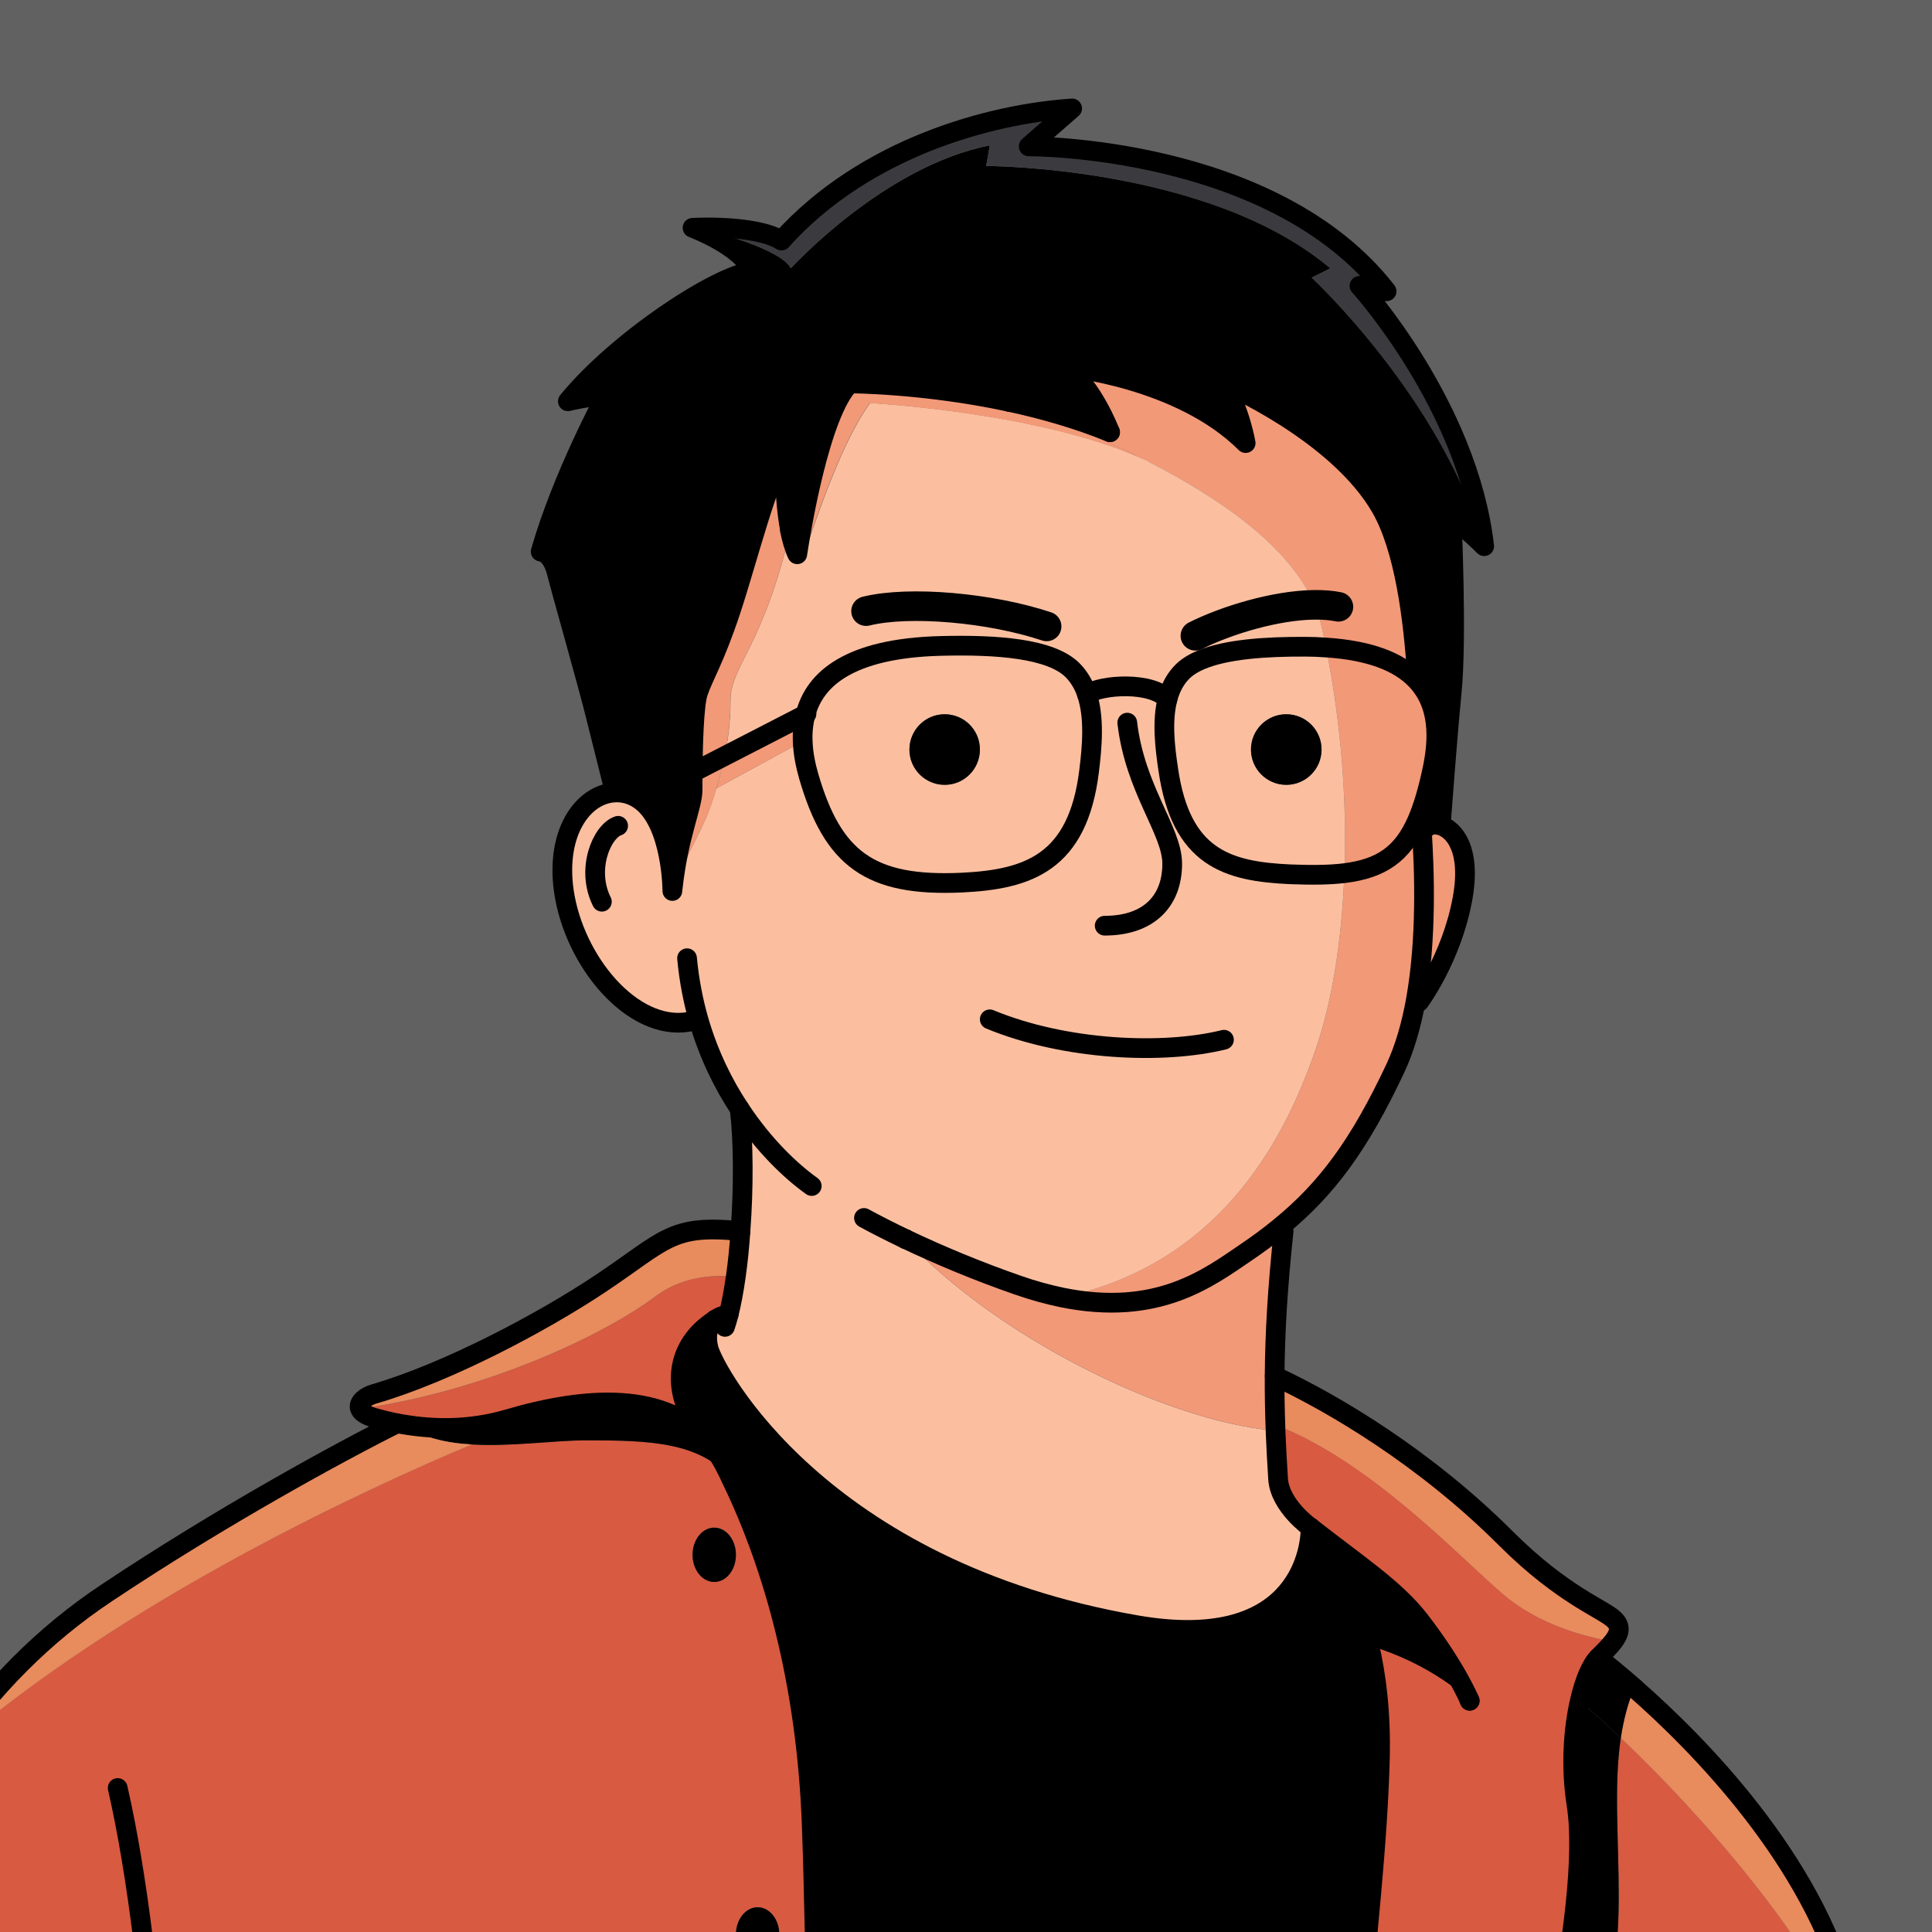
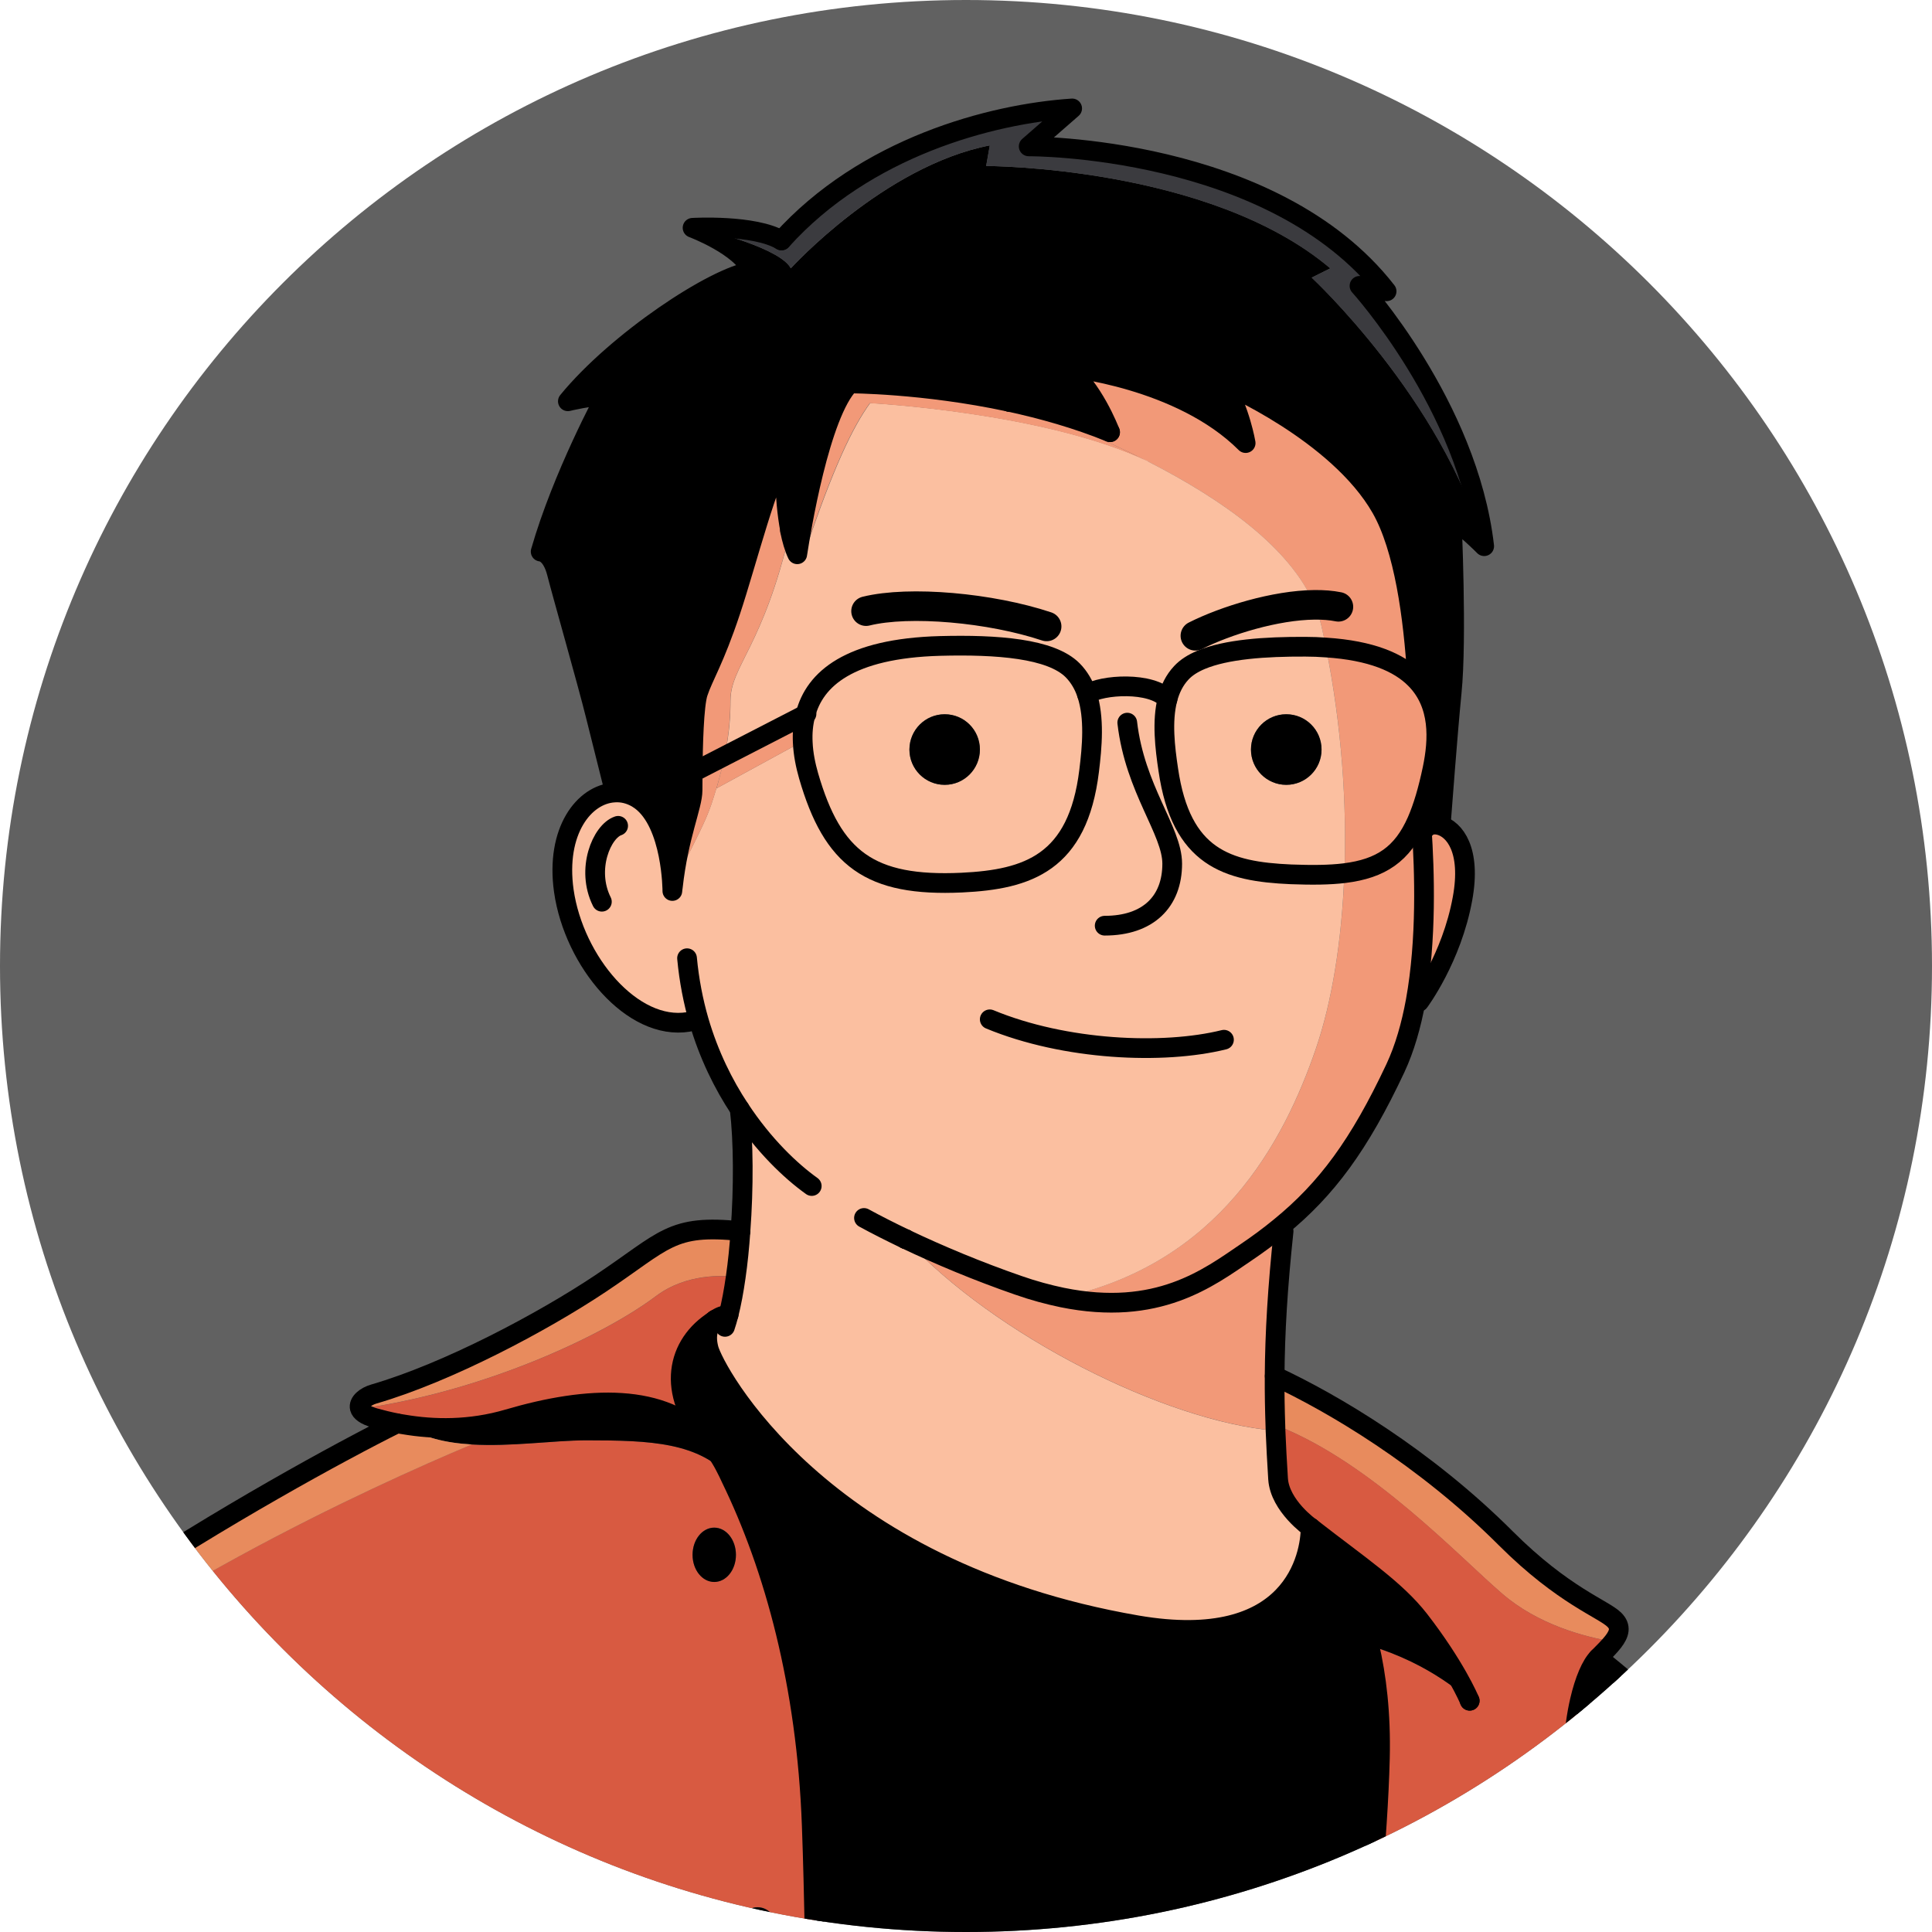
<svg xmlns="http://www.w3.org/2000/svg" width="196" height="196" viewBox="0 0 196 196" fill="none">
-   <mask id="mask0_763_4286" style="mask-type:alpha" maskUnits="userSpaceOnUse" x="0" y="0" width="196" height="196">
-     <rect width="196" height="196" fill="#D9D9D9" />
-   </mask>
-   <g mask="url(#mask0_763_4286)">
+   <defs>
+     <clipPath id="avatar-clip">
+       <circle cx="98" cy="98" r="98" />
+     </clipPath>
+   </defs>
+   <g clip-path="url(#avatar-clip)">
    <rect width="196" height="196" fill="#616161" />
    <path d="M194.41 232.001H153.72C160.44 214.071 164.21 204.631 164.22 192.581C164.23 186.521 163.71 181.131 164.43 176.311C173.06 184.521 186.99 200.021 190.22 213.261C193.2 225.411 194.41 232.001 194.41 232.001Z" fill="#D85A41" />
    <path d="M187.44 202.29C188.51 206.33 189.43 210 190.22 213.26C186.99 200.02 173.06 184.52 164.43 176.31C164.69 174.55 165.12 172.85 165.8 171.23C172.53 177.13 183.88 188.77 187.44 202.29Z" fill="#E88B5D" />
    <path d="M165.8 171.229C165.12 172.849 164.7 174.549 164.43 176.319C162.83 174.789 161.4 173.519 160.27 172.549C160.75 170.459 161.43 168.889 162.13 168.189C163.03 168.889 164.3 169.919 165.8 171.229Z" fill="black" />
    <path d="M164.43 176.311C163.71 181.131 164.23 186.521 164.22 192.581C164.21 204.631 160.44 214.071 153.72 232.001H150.96C155.2 219.351 161.58 193.491 159.92 183.041C159.32 179.221 159.6 175.401 160.26 172.551C161.4 173.511 162.83 174.791 164.43 176.311Z" fill="black" />
    <path d="M163.78 164.329C164.47 165.019 164.3 165.719 163.66 166.549C160.67 166.049 156.03 164.799 152.42 161.699C148.01 157.919 139.21 148.489 129.77 144.709L129.4 144.719C129.33 143.009 129.31 141.329 129.32 139.609C135.18 142.339 144.53 147.839 152.78 156.089C158.62 161.909 162.68 163.229 163.78 164.329Z" fill="#E88B5D" />
    <path d="M149.1 172.541C149.02 172.331 147.6 169.011 143.98 164.331C141.56 161.231 137.93 158.841 133 155.001C132.99 154.991 132.99 154.991 132.98 154.981C132.98 154.981 129.86 152.781 129.68 150.041C129.57 148.351 129.48 146.741 129.42 145.141C129.42 145.001 129.41 144.871 129.41 144.721L129.78 144.711C139.22 148.481 148.02 157.911 152.43 161.701C156.03 164.801 160.68 166.051 163.67 166.551C163.29 167.041 162.75 167.581 162.14 168.191C161.44 168.891 160.76 170.461 160.28 172.551C159.62 175.401 159.34 179.221 159.94 183.041C161.59 193.491 155.21 219.341 150.98 232.001H136.71C135.47 218.801 139.59 195.141 140 178.371C140.11 173.841 139.65 170.061 138.92 166.941C145.21 168.781 148.88 172.311 149.1 172.541Z" fill="#D85A41" />
    <path d="M80.16 53.8C79.5 50.45 79.61 46.05 79.61 46.05C77.96 48.26 75.76 57.05 74.11 62.01C72.46 66.97 71.35 68.62 70.81 70.27C70.39 71.53 70.29 75.75 70.27 78.38L65.13 81.02L65 81.19C64.89 81.11 64.76 81.03 64.64 80.95C63.9 80.52 63.11 80.33 62.32 80.39L62.3 80.07C62.3 80.07 61.36 76.3 60.41 72.52C59.57 69.14 57.06 60.36 56.5 58.16C55.95 55.96 54.85 55.96 54.85 55.96C57.06 48.26 61.46 40.16 61.46 40.16C59.81 40.16 57.61 40.71 57.61 40.71C62.56 34.66 72.46 28.06 76.31 27.51C75.22 24.96 70.26 23.11 70.26 23.11C72.68 23.45 79.28 25.34 80.23 27.22C80.23 27.22 89.67 16.84 100.42 14.75L100.05 16.84C100.05 16.84 122.7 16.84 134.97 27.22L133.08 28.16C133.08 28.16 146.29 40.43 150.59 55.4C150.59 55.4 148.39 53.19 147.29 52.64C147.29 52.64 147.85 64.75 147.29 70.25C146.85 74.76 146.34 81.71 146.2 83.45L146.12 83.71C145.52 83.54 144.96 83.66 144.68 83.99L144.26 84.02C144.24 83.82 144.22 83.63 144.21 83.44L143.78 83.26C144.4 81.84 144.91 80.1 145.36 77.95C145.96 75.06 146.17 71.43 143.61 68.85L143.79 68.67C143.42 62.58 142.48 55.6 140.15 51.52C135.75 43.82 124.2 38.87 124.2 38.87C125.85 41.62 126.4 44.92 126.4 44.92C119.79 38.31 108.24 37.22 108.24 37.22C110.91 39.35 112.54 43.54 112.64 43.81C109.29 42.45 105.77 41.46 102.43 40.74C102.42 40.74 102.4 40.73 102.39 40.73C93.69 38.87 86.23 38.87 86.23 38.87C83.19 41.91 81.24 54.07 80.95 55.95C80.92 56.11 80.91 56.2 80.91 56.2C80.6 55.55 80.36 54.71 80.17 53.78C80.16 53.81 80.16 53.81 80.16 53.8Z" fill="black" />
    <path d="M146.1 83.731C147.54 84.141 149.28 86.201 148.37 91.171C147.27 97.221 143.97 101.631 143.97 101.631L143.61 101.561C144.74 95.331 144.51 88.371 144.22 84.051L144.64 84.021C144.94 83.681 145.5 83.561 146.1 83.731Z" fill="#F29978" />
    <path d="M143.98 164.33C147.6 169.01 149.03 172.33 149.1 172.54C148.87 172.31 145.2 168.78 138.91 166.94V166.93C137.01 158.85 133.3 155.28 132.99 154.99C137.93 158.84 141.56 161.22 143.98 164.33Z" fill="black" />
    <path d="M143.58 68.879C146.14 71.46 145.93 75.09 145.33 77.98C144.89 80.129 144.38 81.879 143.75 83.29C142.27 86.659 140.11 88.12 136.39 88.579C136.65 81.519 136.12 73.62 134.52 65.689C139.12 65.99 141.93 67.21 143.58 68.879Z" fill="#F29978" />
    <path d="M144.23 84.039C144.51 88.359 144.75 95.329 143.62 101.549C143.18 103.999 142.52 106.339 141.56 108.369C137.9 116.159 134.59 120.629 129.87 124.479C128.78 125.369 127.62 126.229 126.37 127.079C122.61 129.629 117.44 133.599 107.76 131.629C123.64 128.189 130.24 115.929 133.52 106.329C135.09 101.749 136.13 95.569 136.39 88.579C140.11 88.119 142.27 86.649 143.75 83.289L144.18 83.469C144.2 83.649 144.22 83.839 144.23 84.039Z" fill="#F29978" />
    <path d="M137.92 29C137.92 29 148.92 41.11 150.57 55.41C146.28 40.43 133.06 28.17 133.06 28.17L134.95 27.23C122.69 16.84 100.04 16.84 100.04 16.84L100.41 14.75C89.66 16.84 80.22 27.22 80.22 27.22C79.28 25.33 72.67 23.45 70.25 23.11C70.25 23.11 76.53 22.74 79.27 24.39C87.77 14.95 100.51 11.55 108.77 11L104.36 14.85C104.36 14.85 129.12 14.7 140.67 29.55L137.92 29Z" fill="#3B3B3F" />
    <path d="M133.35 61.35C130.86 55.52 124.01 50.68 116.54 46.86C116.5 46.84 116.46 46.82 116.42 46.8C111.66 44.37 106.66 42.36 102.4 40.77C105.74 41.49 109.26 42.48 112.61 43.84C112.52 43.58 110.88 39.39 108.21 37.25C108.21 37.25 119.76 38.34 126.37 44.95C126.37 44.95 125.82 41.65 124.17 38.9C124.17 38.9 135.72 43.84 140.12 51.55C142.45 55.63 143.39 62.61 143.76 68.7L143.58 68.88C141.93 67.21 139.12 65.99 134.52 65.69C134.38 64.98 134.23 64.27 134.07 63.56C133.9 62.81 133.67 62.07 133.35 61.35Z" fill="#F29978" />
    <path d="M138.91 166.93C139.64 170.05 140.1 173.84 139.99 178.37C139.57 195.14 135.46 218.8 136.7 232H85.67C82.37 210.54 82.92 200.09 82.37 185.16C81.85 170.89 78.56 158.99 74.19 150C73.99 149.58 73.78 149.16 73.58 148.75C73.06 147.75 72.47 146.88 71.78 146.14L71.77 146.13C67.55 141.26 68.62 136.35 72.56 133.91C71.9 134.46 71.57 135.42 71.93 136.84C72.48 139.04 83.16 159.34 115.39 164.9C131.35 167.65 133 157.75 133 154.99C133.01 155 133.01 155 133.02 155.01C133.31 155.28 137.02 158.86 138.91 166.93Z" fill="black" />
    <path d="M134.52 65.69C136.11 73.63 136.65 81.52 136.39 88.58C134.86 88.77 133.07 88.79 130.95 88.7C124.48 88.43 119.81 87.01 118.51 78.08C118.18 75.86 117.86 73.17 118.43 70.93C118.68 69.92 119.13 69 119.83 68.26C120.33 67.72 121.01 67.29 121.84 66.94C124.4 65.87 128.31 65.59 132.42 65.61C133.17 65.61 133.86 65.64 134.52 65.69ZM134.07 76.04C134.07 74.06 132.48 72.46 130.49 72.46C128.52 72.46 126.91 74.05 126.91 76.04C126.91 78.01 128.51 79.62 130.49 79.62C132.48 79.62 134.07 78.01 134.07 76.04Z" fill="#FBBFA0" />
    <path d="M134.07 63.55C134.23 64.26 134.38 64.97 134.52 65.68C133.86 65.63 133.16 65.6 132.43 65.6C128.33 65.58 124.41 65.86 121.85 66.93L121.27 64.49C124.37 62.93 129.38 61.39 133.35 61.35C133.67 62.07 133.9 62.81 134.07 63.55Z" fill="#FBBFA0" />
    <path d="M70.9 103.58L69.84 103.66C64.18 104.6 58.23 97.54 57.2 90.37C56.33 84.25 59.27 80.57 62.31 80.39C63.1 80.32 63.9 80.51 64.63 80.95C64.75 81.03 64.88 81.1 64.99 81.19C68.21 83.56 68.21 90.38 68.21 90.38C68.22 90.24 68.24 90.11 68.26 89.96L68.43 89.98C69.37 87.15 71.26 84.32 72.2 81.49C72.37 80.97 72.53 80.47 72.67 79.99L81.16 75.36L81.42 75.34C81.48 76.51 81.71 77.66 82.01 78.71C84.45 87.16 88.23 89.99 97.55 89.55C104.28 89.23 109.33 87.54 110.47 78.22C110.77 75.79 111.05 72.83 110.25 70.44C111.77 69.44 116.82 69.14 118.42 70.94C117.84 73.19 118.17 75.88 118.5 78.09C119.8 87.02 124.46 88.43 130.94 88.71C133.05 88.79 134.85 88.78 136.38 88.59C136.13 95.58 135.08 101.76 133.51 106.34C130.23 115.94 123.63 128.2 107.75 131.64C106.35 131.36 104.85 130.95 103.26 130.39C99.17 128.97 95.3 127.35 91.87 125.72C100.92 135.49 118.12 144.16 129.31 145.14H129.4C129.47 146.73 129.55 148.35 129.66 150.04C129.84 152.79 132.96 154.98 132.96 154.98C132.96 157.74 131.31 167.63 115.35 164.89C83.12 159.33 72.44 139.03 71.89 136.83C71.53 135.41 71.86 134.45 72.52 133.9C72.55 133.88 72.58 133.86 72.6 133.84C72.96 133.57 73.4 133.41 73.89 133.35H73.9C74.17 132.25 74.42 130.95 74.62 129.55C74.83 128.1 74.99 126.52 75.1 124.9C75.42 120.49 75.4 115.8 75.02 112.5C73.39 110.01 71.91 107.03 70.9 103.58Z" fill="#FBBFA0" />
    <path d="M130.49 79.621C132.467 79.621 134.07 78.018 134.07 76.041C134.07 74.064 132.467 72.461 130.49 72.461C128.513 72.461 126.91 74.064 126.91 76.041C126.91 78.018 128.513 79.621 130.49 79.621Z" fill="black" />
    <path d="M107.76 131.63C117.44 133.6 122.61 129.63 126.37 127.08C127.63 126.23 128.79 125.37 129.87 124.48L130.22 124.9C129.61 130.64 129.34 135.23 129.31 139.6C129.3 141.33 129.33 143.01 129.39 144.71C129.39 144.85 129.4 144.98 129.4 145.13H129.31C118.13 144.15 100.92 135.48 91.87 125.71C95.3 127.34 99.17 128.96 103.26 130.38C104.86 130.94 106.36 131.35 107.76 131.63Z" fill="#F29978" />
    <path d="M116.55 46.861C124.01 50.681 130.87 55.521 133.36 61.351C129.39 61.401 124.38 62.941 121.28 64.491L121.86 66.931C121.03 67.281 120.35 67.711 119.85 68.251C119.15 69.001 118.71 69.911 118.45 70.921C116.85 69.121 111.8 69.421 110.28 70.421C109.98 69.501 109.51 68.671 108.83 67.991C106.62 65.771 101.16 65.371 95.39 65.521C86.13 65.771 82.65 68.901 81.73 72.471L73.53 76.691C74.03 74.231 74.11 72.441 74.11 71.091C74.11 67.551 77.42 65.671 80.18 53.801C80.37 54.721 80.6 55.561 80.92 56.221C80.92 56.221 80.93 56.141 80.96 55.971L81.67 55.991C84.5 47.501 86.53 43.291 88.28 40.891C88.28 40.891 106.07 41.821 116.46 46.791C116.46 46.821 116.51 46.841 116.55 46.861Z" fill="#FBBFA0" />
    <path d="M81.72 72.48C82.64 68.91 86.13 65.78 95.38 65.53C101.15 65.38 106.61 65.78 108.82 68C109.5 68.68 109.97 69.51 110.27 70.43C111.06 72.82 110.79 75.78 110.49 78.21C109.35 87.53 104.3 89.22 97.57 89.54C88.25 89.97 84.47 87.14 82.03 78.7C81.73 77.65 81.49 76.5 81.44 75.33C81.39 74.38 81.46 73.42 81.72 72.48ZM99.41 76.04C99.41 74.06 97.82 72.46 95.84 72.46C93.86 72.46 92.26 74.05 92.26 76.04C92.26 78.01 93.85 79.62 95.84 79.62C97.82 79.62 99.41 78.01 99.41 76.04Z" fill="#FBBFA0" />
    <path d="M102.4 40.77C106.67 42.36 111.67 44.37 116.42 46.8C106.03 41.84 88.24 40.9 88.24 40.9C86.49 43.3 84.47 47.51 81.63 56L80.92 55.98C81.2 54.1 83.16 41.94 86.2 38.9C86.2 38.9 93.66 38.9 102.36 40.76C102.37 40.76 102.39 40.77 102.4 40.77Z" fill="#F29978" />
    <path d="M95.84 72.461C97.81 72.461 99.41 74.051 99.41 76.041C99.41 78.011 97.82 79.621 95.84 79.621C93.86 79.621 92.26 78.021 92.26 76.041C92.27 74.061 93.86 72.461 95.84 72.461Z" fill="black" />
    <path d="M14.5 196.599C16.64 213.779 17.05 231.999 17.05 231.999H-23.58C-23.58 231.999 -21.38 219.889 -16.97 203.939C-14.22 193.979 -10.41 185.149 -5.28 177.669L-5.18 177.739C12.5 162.259 37.68 150.819 47.85 146.539H47.86C51.81 146.779 56.13 146.119 59.46 146.119C66.07 146.119 70.95 146.319 74.17 149.989C78.54 158.979 81.83 170.879 82.35 185.149C82.91 200.089 82.35 210.539 85.65 231.989H26.3C25.49 222.559 18.89 207.459 14.5 196.599ZM79.05 196.239C79.05 194.719 78.07 193.479 76.85 193.479C75.64 193.479 74.65 194.719 74.65 196.239C74.65 197.759 75.64 198.989 76.85 198.989C78.07 198.989 79.05 197.759 79.05 196.239ZM74.66 157.729C74.66 156.209 73.68 154.969 72.46 154.969C71.24 154.969 70.26 156.209 70.26 157.729C70.26 159.249 71.24 160.479 72.46 160.479C73.68 160.479 74.66 159.249 74.66 157.729Z" fill="#D85A41" />
    <path d="M73.52 76.701L81.72 72.481C81.47 73.41 81.39 74.38 81.44 75.331L81.18 75.35L72.69 79.981C73.03 78.781 73.31 77.68 73.52 76.701Z" fill="#F29978" />
    <path d="M80.16 53.801C80.16 53.811 80.16 53.821 80.16 53.821C77.4 65.691 74.09 67.571 74.09 71.111C74.09 72.461 74.01 74.241 73.51 76.711L70.26 78.381C70.28 75.761 70.37 71.541 70.8 70.271C71.35 68.621 72.45 66.971 74.1 62.011C75.75 57.051 77.95 48.261 79.6 46.051C79.61 46.051 79.5 50.451 80.16 53.801Z" fill="#F29978" />
    <path d="M76.86 193.49C78.08 193.49 79.06 194.73 79.06 196.25C79.06 197.77 78.08 199 76.86 199C75.65 199 74.66 197.77 74.66 196.25C74.66 194.73 75.65 193.49 76.86 193.49Z" fill="black" />
    <path d="M75.13 124.899C75.02 126.519 74.86 128.099 74.65 129.549C73.45 129.389 69.68 129.139 66.54 131.489C61.21 135.489 49.55 140.929 37.29 142.809L36.5 142.849C36.35 142.259 37.08 141.669 37.94 141.419C45.43 139.239 55.03 134.129 60.91 130.219C67.5 125.829 68.06 124.179 75.13 124.899Z" fill="#E88B5D" />
    <path d="M47.87 146.54C45.27 146.39 42.85 145.86 40.96 144.52C43.96 145.03 47.66 145.12 51.56 143.97C59.66 141.59 67.35 141.27 71.75 146.12L71.76 146.13C72.45 146.88 73.04 147.74 73.56 148.74C73.77 149.15 73.98 149.56 74.17 149.99C70.95 146.32 66.06 146.12 59.46 146.12C56.13 146.13 51.82 146.78 47.87 146.54Z" fill="black" />
    <path d="M72.46 154.98C73.68 154.98 74.66 156.22 74.66 157.74C74.66 159.26 73.68 160.49 72.46 160.49C71.24 160.49 70.26 159.26 70.26 157.74C70.26 156.21 71.24 154.98 72.46 154.98Z" fill="black" />
    <path d="M40.96 144.519C40.72 144.479 40.5 144.439 40.27 144.399C39.45 144.239 38.69 144.049 38.01 143.859C37.05 143.589 36.59 143.219 36.5 142.859L37.29 142.819C49.56 140.929 61.21 135.499 66.54 131.499C69.67 129.149 73.45 129.399 74.65 129.559C74.45 130.969 74.21 132.259 73.93 133.359H73.92C73.43 133.419 72.99 133.579 72.63 133.849C72.6 133.869 72.57 133.889 72.55 133.909C68.61 136.349 67.54 141.259 71.76 146.129C67.35 141.279 59.66 141.599 51.57 143.979C47.66 145.129 43.96 145.029 40.96 144.519Z" fill="#D85A41" />
    <path d="M72.68 79.98C72.54 80.46 72.38 80.96 72.21 81.48C71.27 84.309 69.38 87.139 68.44 89.969L68.27 89.949C68.85 84.719 70.27 81.769 70.27 80.15C70.27 79.769 70.27 79.129 70.28 78.359L73.53 76.689C73.31 77.68 73.03 78.779 72.68 79.98Z" fill="#F29978" />
    <path d="M70.27 78.369C70.26 79.139 70.26 79.789 70.26 80.159C70.26 81.769 68.84 84.729 68.26 89.959C68.24 90.099 68.22 90.229 68.21 90.379C68.21 90.379 68.21 83.559 64.99 81.189L65.12 81.019L70.27 78.369Z" fill="black" />
    <path d="M40.96 144.52C42.85 145.86 45.27 146.39 47.86 146.54C37.69 150.81 12.51 162.26 -5.17 177.74L-5.27 177.67C-0.9 171.27 4.42 165.86 10.86 161.58C22.41 153.88 34.51 147.27 40.28 144.4C40.5 144.45 40.72 144.48 40.96 144.52Z" fill="#E88B5D" />
    <path d="M79.28 24.39C76.53 22.74 70.26 23.11 70.26 23.11C70.26 23.11 75.22 24.96 76.31 27.51C72.46 28.06 62.56 34.66 57.61 40.71C57.61 40.71 59.81 40.16 61.46 40.16C61.46 40.16 57.06 48.26 54.85 55.96C54.85 55.96 55.95 55.96 56.5 58.16C57.06 60.36 59.57 69.14 60.41 72.52C61.35 76.29 62.3 80.07 62.3 80.07" stroke="black" stroke-width="2" stroke-miterlimit="10" stroke-linecap="round" stroke-linejoin="round" />
    <path d="M79.28 24.39C87.77 14.95 100.51 11.55 108.77 11L104.36 14.85C104.36 14.85 129.12 14.7 140.67 29.55L137.92 29C137.92 29 148.92 41.11 150.57 55.41C150.57 55.41 148.37 53.2 147.27 52.65C147.27 52.65 147.83 64.76 147.27 70.26C146.83 74.77 146.32 81.72 146.18 83.46" stroke="black" stroke-width="2" stroke-miterlimit="10" stroke-linecap="round" stroke-linejoin="round" />
    <path d="M80.16 53.801C79.5 50.451 79.61 46.051 79.61 46.051C77.96 48.261 75.76 57.051 74.11 62.011C72.46 66.971 71.35 68.621 70.81 70.271C70.39 71.531 70.29 75.751 70.27 78.381C70.26 79.151 70.26 79.801 70.26 80.171C70.26 81.781 68.84 84.741 68.26 89.971C68.24 90.111 68.22 90.241 68.21 90.391C68.21 90.391 68.21 83.571 64.99 81.201C64.88 81.121 64.75 81.041 64.63 80.961C63.89 80.531 63.1 80.341 62.31 80.401C59.27 80.581 56.34 84.271 57.2 90.381C58.23 97.551 64.17 104.611 69.84 103.671" stroke="black" stroke-width="2" stroke-miterlimit="10" stroke-linecap="round" stroke-linejoin="round" />
    <path d="M102.36 40.76C93.66 38.9 86.2 38.9 86.2 38.9C83.16 41.94 81.21 54.1 80.92 55.98C80.89 56.14 80.88 56.23 80.88 56.23C80.57 55.58 80.33 54.74 80.14 53.81" stroke="black" stroke-width="2" stroke-miterlimit="10" stroke-linecap="round" stroke-linejoin="round" />
    <path d="M112.62 43.849C109.26 42.48 105.74 41.489 102.4 40.77" stroke="black" stroke-width="2" stroke-miterlimit="10" stroke-linecap="round" stroke-linejoin="round" />
    <path d="M143.76 68.7C143.39 62.61 142.45 55.63 140.12 51.55C135.72 43.85 124.17 38.9 124.17 38.9C125.82 41.65 126.37 44.95 126.37 44.95C119.76 38.34 108.21 37.25 108.21 37.25C110.88 39.38 112.51 43.57 112.61 43.84" stroke="black" stroke-width="2" stroke-miterlimit="10" stroke-linecap="round" stroke-linejoin="round" />
    <path d="M91.88 125.711C95.31 127.341 99.18 128.961 103.27 130.381C104.86 130.941 106.37 131.341 107.76 131.631C117.44 133.601 122.61 129.631 126.37 127.081C127.63 126.231 128.79 125.371 129.87 124.481C134.59 120.631 137.9 116.161 141.56 108.371C142.51 106.341 143.17 104.001 143.62 101.551C144.75 95.321 144.52 88.361 144.23 84.041C144.21 83.841 144.19 83.651 144.18 83.461" stroke="black" stroke-width="2" stroke-miterlimit="10" stroke-linecap="round" stroke-linejoin="round" />
    <path d="M87.65 123.561C88.95 124.271 90.36 124.981 91.86 125.701" stroke="black" stroke-width="2" stroke-miterlimit="10" stroke-linecap="round" stroke-linejoin="round" />
    <path d="M69.7 97.211C69.91 99.471 70.33 101.601 70.9 103.571C71.91 107.021 73.39 110.011 75.04 112.501C77.46 116.181 80.22 118.801 82.35 120.321" stroke="black" stroke-width="2" stroke-miterlimit="10" stroke-linecap="round" stroke-linejoin="round" />
    <path d="M62.71 83.779C61.06 84.329 59.41 88.179 61.06 91.479" stroke="black" stroke-width="2" stroke-miterlimit="10" stroke-linecap="round" stroke-linejoin="round" />
    <path d="M75.04 112.5C75.43 115.8 75.45 120.49 75.12 124.9C75.01 126.52 74.85 128.1 74.64 129.55C74.44 130.96 74.2 132.25 73.92 133.35C73.8 133.81 73.68 134.23 73.55 134.61" stroke="black" stroke-width="2" stroke-miterlimit="10" stroke-linecap="round" stroke-linejoin="round" />
    <path d="M72.63 133.849C72.99 133.579 73.43 133.419 73.92 133.359" stroke="black" stroke-width="2" stroke-miterlimit="10" stroke-linecap="round" stroke-linejoin="round" />
    <path d="M130.22 124.9C129.61 130.64 129.34 135.23 129.31 139.6C129.3 141.33 129.33 143.01 129.39 144.71C129.39 144.85 129.4 144.98 129.4 145.13C129.47 146.72 129.55 148.34 129.66 150.03C129.84 152.78 132.96 154.97 132.96 154.97C132.96 157.73 131.31 167.62 115.35 164.88C83.12 159.32 72.44 139.02 71.89 136.82C71.53 135.4 71.86 134.44 72.52 133.89" stroke="black" stroke-width="2" stroke-miterlimit="10" stroke-linecap="round" stroke-linejoin="round" />
    <path d="M71.76 146.141C72.45 146.891 73.04 147.751 73.56 148.751C73.77 149.161 73.98 149.571 74.17 150.001C78.54 158.991 81.83 170.891 82.35 185.161C82.91 200.101 82.35 210.551 85.65 232.001" stroke="black" stroke-width="2" stroke-miterlimit="10" stroke-linecap="round" stroke-linejoin="round" />
    <path d="M75.13 124.899C68.06 124.169 67.51 125.819 60.91 130.219C55.03 134.139 45.43 139.239 37.94 141.419C37.07 141.669 36.35 142.269 36.5 142.849C36.59 143.209 37.05 143.579 38.01 143.849C38.7 144.039 39.45 144.229 40.27 144.389C40.5 144.439 40.72 144.469 40.96 144.509C43.96 145.019 47.66 145.109 51.56 143.959C59.66 141.579 67.35 141.259 71.75 146.109" stroke="black" stroke-width="2" stroke-miterlimit="10" stroke-linecap="round" stroke-linejoin="round" />
    <path d="M72.63 133.85C72.6 133.87 72.57 133.89 72.55 133.91C68.61 136.35 67.54 141.26 71.76 146.13L71.77 146.14" stroke="black" stroke-width="2" stroke-miterlimit="10" stroke-linecap="round" stroke-linejoin="round" />
    <path d="M129.32 139.6C135.18 142.33 144.53 147.83 152.78 156.08C158.62 161.91 162.69 163.23 163.78 164.33C164.47 165.02 164.3 165.72 163.66 166.55C163.28 167.04 162.74 167.58 162.13 168.19C161.43 168.89 160.75 170.46 160.27 172.55C159.61 175.4 159.33 179.22 159.93 183.04C161.58 193.49 155.2 219.34 150.97 232" stroke="black" stroke-width="2" stroke-miterlimit="10" stroke-linecap="round" stroke-linejoin="round" />
    <path d="M40.27 144.4C34.49 147.28 22.4 153.88 10.85 161.58C4.41 165.86 -0.91 171.27 -5.28 177.67C-10.41 185.15 -14.23 193.99 -16.97 203.94C-21.38 219.89 -23.58 232 -23.58 232" stroke="black" stroke-width="2" stroke-miterlimit="10" stroke-linecap="round" stroke-linejoin="round" />
    <path d="M138.91 166.939C139.64 170.049 140.1 173.839 139.99 178.369C139.57 195.139 135.46 218.799 136.7 231.999" stroke="black" stroke-width="2" stroke-miterlimit="10" stroke-linecap="round" stroke-linejoin="round" />
    <path d="M132.98 154.98C132.99 154.99 132.99 154.99 133 155C133.31 155.28 137.02 158.86 138.92 166.94" stroke="black" stroke-width="2" stroke-miterlimit="10" stroke-linecap="round" stroke-linejoin="round" />
    <path d="M149.1 172.54C149.02 172.33 147.6 169.01 143.98 164.33C141.56 161.23 137.93 158.84 133 155" stroke="black" stroke-width="2" stroke-miterlimit="10" stroke-linecap="round" stroke-linejoin="round" />
    <path d="M165.8 171.24C172.53 177.13 183.88 188.77 187.44 202.3C188.51 206.34 189.43 210.01 190.22 213.27C193.2 225.42 194.41 232.01 194.41 232.01" stroke="black" stroke-width="2" stroke-miterlimit="10" stroke-linecap="round" stroke-linejoin="round" />
    <path d="M162.13 168.189C163.04 168.889 164.3 169.919 165.8 171.229" stroke="black" stroke-width="2" stroke-miterlimit="10" stroke-linecap="round" stroke-linejoin="round" />
    <path d="M11.94 181.391C12.99 185.971 13.83 191.231 14.5 196.601C16.64 213.781 17.05 232.001 17.05 232.001" stroke="black" stroke-width="2" stroke-miterlimit="10" stroke-linecap="round" stroke-linejoin="round" />
    <path d="M144.66 84.009C144.94 83.679 145.5 83.559 146.1 83.729C147.54 84.139 149.28 86.199 148.37 91.169C147.27 97.219 143.97 101.629 143.97 101.629" stroke="black" stroke-width="2" stroke-miterlimit="10" stroke-linecap="round" stroke-linejoin="round" />
    <path d="M106.18 63.55C100.52 61.66 92.27 60.91 87.86 62" stroke="black" stroke-width="3" stroke-miterlimit="10" stroke-linecap="round" stroke-linejoin="round" />
    <path d="M121.27 64.5C124.37 62.94 129.38 61.4 133.35 61.36C134.22 61.35 135.04 61.41 135.78 61.56" stroke="black" stroke-width="3" stroke-miterlimit="10" stroke-linecap="round" stroke-linejoin="round" />
    <path d="M110.27 70.43C111.06 72.82 110.79 75.78 110.49 78.21C109.35 87.53 104.3 89.22 97.57 89.54C88.25 89.97 84.47 87.14 82.03 78.7C81.73 77.65 81.49 76.5 81.44 75.33C81.39 74.38 81.47 73.41 81.72 72.48C82.64 68.91 86.13 65.78 95.38 65.53C101.15 65.38 106.61 65.78 108.82 68C109.5 68.69 109.97 69.52 110.27 70.43Z" stroke="black" stroke-width="2" stroke-miterlimit="10" stroke-linecap="round" stroke-linejoin="round" />
    <path d="M143.75 83.29C144.37 81.87 144.88 80.13 145.33 77.98C145.93 75.09 146.14 71.46 143.58 68.88C141.93 67.21 139.12 65.99 134.52 65.69C133.86 65.64 133.16 65.61 132.43 65.61C128.33 65.59 124.41 65.87 121.85 66.94C121.02 67.29 120.34 67.72 119.84 68.26C119.14 69.01 118.7 69.92 118.44 70.93C117.86 73.18 118.19 75.87 118.52 78.08C119.82 87.01 124.48 88.42 130.96 88.7C133.07 88.78 134.87 88.77 136.4 88.58C140.11 88.12 142.27 86.65 143.75 83.29Z" stroke="black" stroke-width="2" stroke-miterlimit="10" stroke-linecap="round" stroke-linejoin="round" />
    <path d="M110.27 70.43C111.79 69.43 116.84 69.13 118.44 70.93" stroke="black" stroke-width="2" stroke-miterlimit="10" stroke-linecap="round" stroke-linejoin="round" />
    <path d="M81.82 72.42L81.72 72.48L73.52 76.7L70.27 78.37L65.13 81.01" stroke="black" stroke-width="2" stroke-miterlimit="10" stroke-linecap="round" stroke-linejoin="round" />
    <path d="M114.36 73.311C115.14 80.07 118.92 84.27 118.92 87.621C118.92 91.471 116.48 93.91 112.07 93.91" stroke="black" stroke-width="2" stroke-miterlimit="10" stroke-linecap="round" stroke-linejoin="round" />
    <path d="M100.41 103.41C108.04 106.57 117.99 107.01 124.17 105.48" stroke="black" stroke-width="2" stroke-miterlimit="10" stroke-linecap="round" stroke-linejoin="round" />
    <path d="M102.36 40.76C102.37 40.76 102.39 40.77 102.4 40.77" stroke="black" stroke-width="2" stroke-miterlimit="10" stroke-linecap="round" stroke-linejoin="round" />
    <path d="M91.86 125.699L91.88 125.709" stroke="black" stroke-width="2" stroke-miterlimit="10" stroke-linecap="round" stroke-linejoin="round" />
    <path d="M149.1 172.539C149.11 172.549 149.11 172.549 149.1 172.539Z" stroke="black" stroke-width="2" stroke-miterlimit="10" stroke-linecap="round" stroke-linejoin="round" />
    <path d="M138.91 166.93V166.94" stroke="black" stroke-width="2" stroke-miterlimit="10" stroke-linecap="round" stroke-linejoin="round" />
  </g>
</svg>
